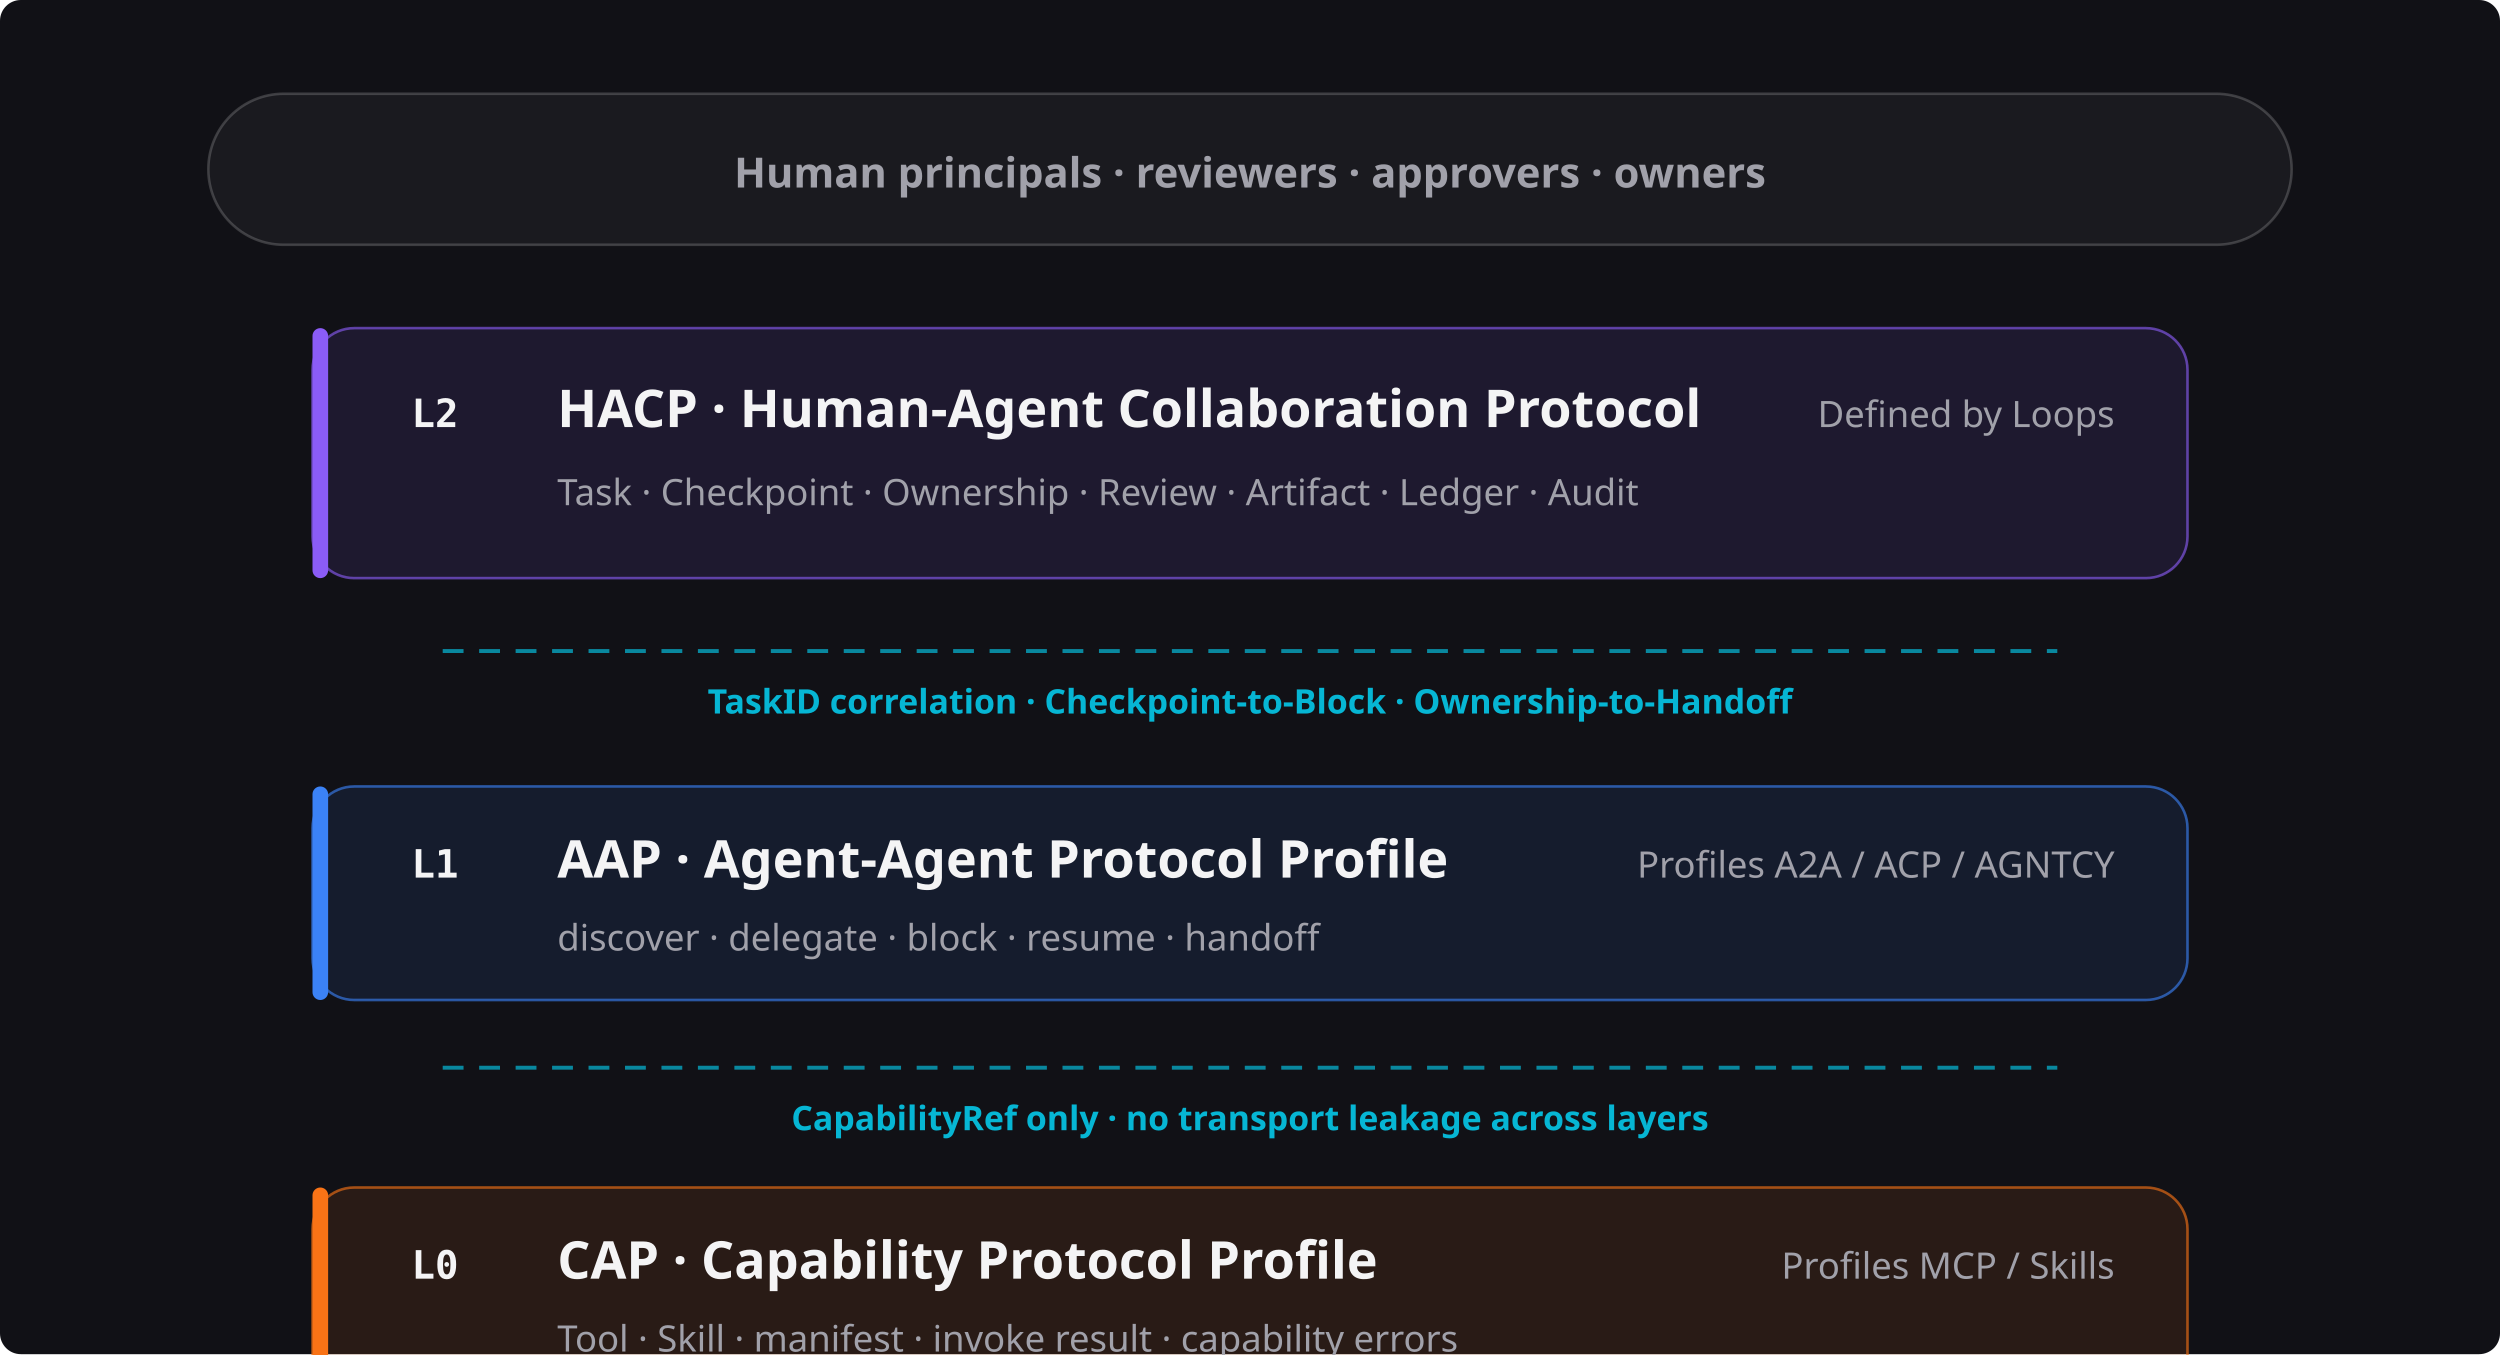
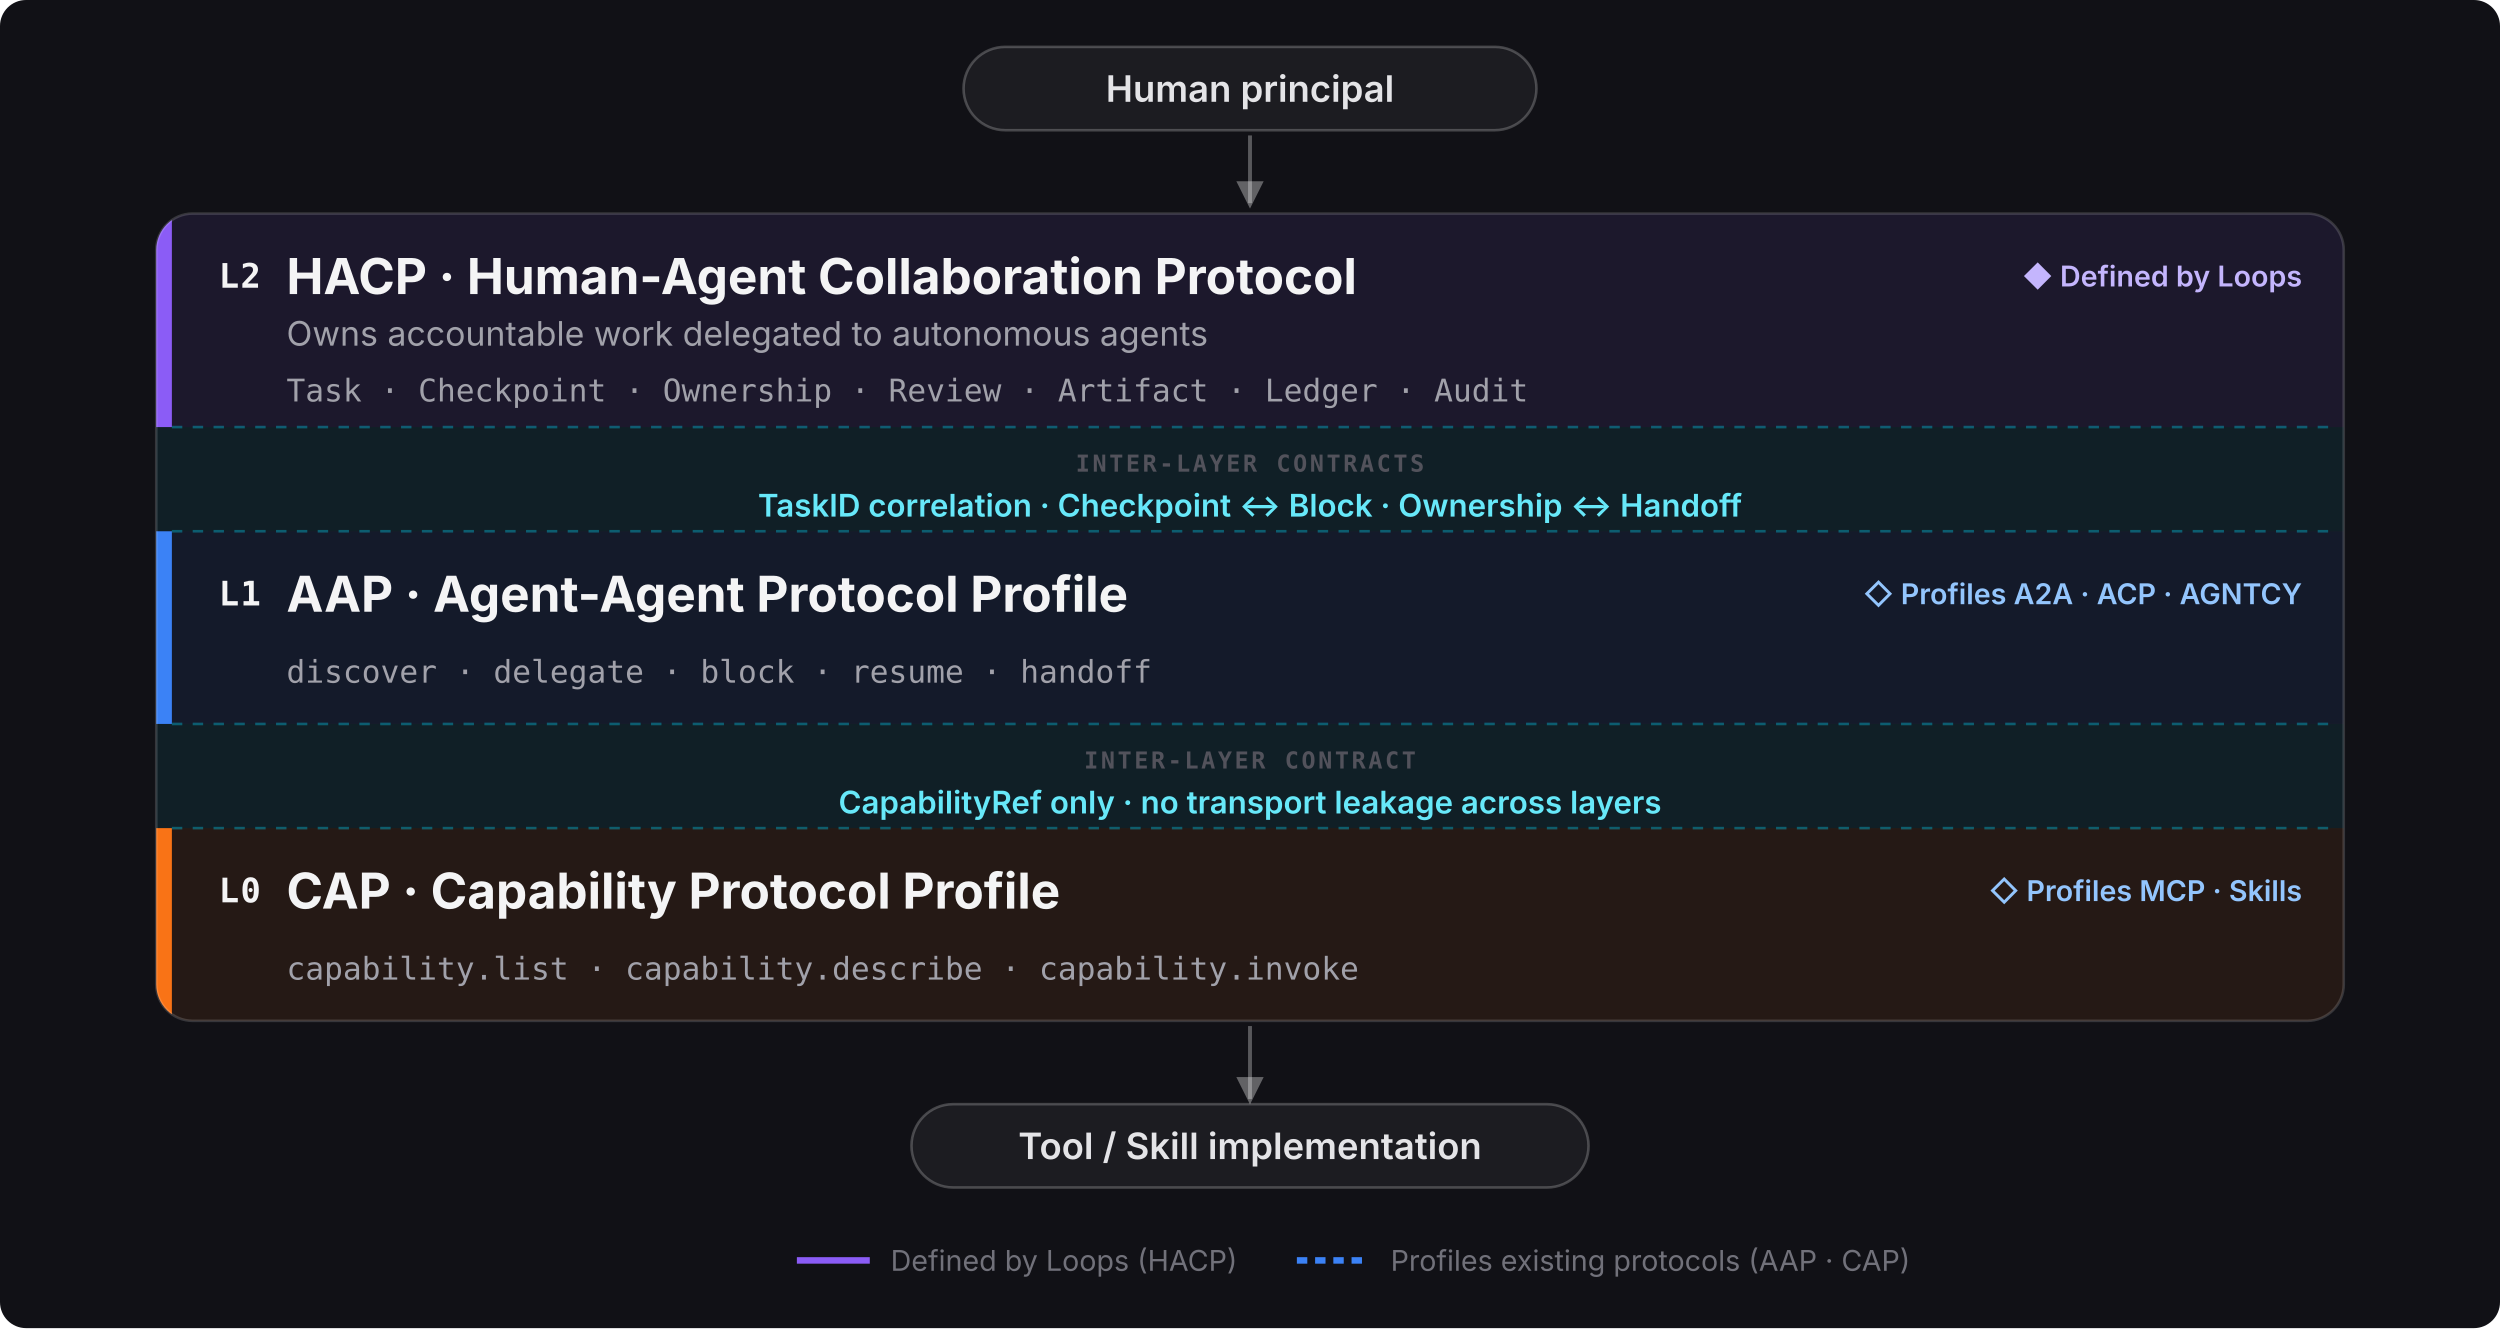
- <svg xmlns="http://www.w3.org/2000/svg" width="960" height="520" viewBox="0 0 960 520" fill="none" role="img" aria-labelledby="stack-title stack-desc">
+ <svg xmlns="http://www.w3.org/2000/svg" width="960" height="510" viewBox="0 0 960 510" fill="none" role="img" aria-labelledby="st-title st-desc">
+   <defs>
+     <clipPath id="stack-clip">
+       <rect x="60" y="82" width="840" height="310" rx="14" />
+     </clipPath>
+     <marker id="st-arrow" viewBox="0 0 10 10" refX="8" refY="5" markerWidth="7" markerHeight="7" orient="auto">
+       <path d="M0,0 L10,5 L0,10 z" fill="rgba(255,255,255,0.34)" />
+     </marker>
+   </defs>
  <style>
-     .bg { fill: #111116; }
-     .actor { fill: rgba(255,255,255,.04); stroke: rgba(255,255,255,.18); }
-     .actor-label { fill: #a1a1aa; font: 650 16px system-ui, sans-serif; }
-     .l2-fill { fill: rgba(139,92,246,.11); stroke: rgba(139,92,246,.62); }
-     .l1-fill { fill: rgba(59,130,246,.105); stroke: rgba(59,130,246,.62); }
-     .l0-fill { fill: rgba(249,115,22,.105); stroke: rgba(249,115,22,.62); }
-     .l2-solid { fill: #8b5cf6; }
-     .l1-solid { fill: #3b82f6; }
-     .l0-solid { fill: #f97316; }
-     .layer-kicker { fill: #f4f4f5; font: 760 15px ui-monospace, SFMono-Regular, Menlo, monospace; }
-     .layer-title { fill: #f4f4f5; font: 760 20px system-ui, sans-serif; }
-     .layer-copy, .layer-tag { fill: #a1a1aa; font: 14px system-ui, sans-serif; }
-     .contract-line { stroke: #06b6d4; stroke-width: 1.5; stroke-dasharray: 8 6; opacity: .72; }
-     .contract-label { fill: #06b6d4; font: 650 13px system-ui, sans-serif; }
+     .st-bg { fill: #111116; }
+     .st-actor { fill: rgba(255,255,255,0.05); stroke: rgba(255,255,255,0.22); stroke-width: 1; }
+     .st-actor-t { fill: #e4e4e7; font: 600 14px system-ui, -apple-system, sans-serif; }
+     .st-arrow { stroke: rgba(255,255,255,0.3); stroke-width: 1.5; fill: none; }
+     .st-code { fill: #f4f4f5; font: 800 13px ui-monospace, SFMono-Regular, Menlo, monospace; letter-spacing: 0.5px; }
+     .st-name { fill: #f4f4f5; font: 700 19px system-ui, -apple-system, sans-serif; }
+     .st-role { fill: #a1a1aa; font: 400 13px system-ui, -apple-system, sans-serif; }
+     .st-objs { fill: #a1a1aa; font: 500 12px ui-monospace, SFMono-Regular, Menlo, monospace; }
+     .st-tag-d { fill: #c4b5fd; font: 600 11px system-ui, -apple-system, sans-serif; }
+     .st-tag-p { fill: #93c5fd; font: 600 11px system-ui, -apple-system, sans-serif; }
+     .st-ccap { fill: #52525b; font: 600 9px ui-monospace, SFMono-Regular, Menlo, monospace; letter-spacing: 1px; }
+     .st-ctext { fill: #67e8f9; font: 600 12px system-ui, -apple-system, sans-serif; }
+     .st-leg { fill: #71717a; font: 400 11px system-ui, -apple-system, sans-serif; }
  </style>
-   <rect class="bg" x="0" y="0" width="960" height="520" rx="8" />
-   <rect x="80" y="36" width="800" height="58" rx="29" class="actor" />
-   <text x="480" y="72" text-anchor="middle" class="actor-label">Human principals · reviewers · approvers · owners</text>
-   <rect x="120" y="126" width="720" height="96" rx="16" class="l2-fill" />
-   <rect x="120" y="126" width="6" height="96" rx="3" class="l2-solid" />
-   <text x="158" y="164" class="layer-kicker">L2</text>
-   <text x="214" y="164" class="layer-title">HACP · Human-Agent Collaboration Protocol</text>
-   <text x="214" y="194" class="layer-copy">Task · Checkpoint · Ownership · Review · Artifact · Ledger · Audit</text>
-   <text x="812" y="164" text-anchor="end" class="layer-tag">Defined by Loops</text>
-   <line x1="170" y1="250" x2="790" y2="250" class="contract-line" />
-   <text x="480" y="274" text-anchor="middle" class="contract-label">TaskID correlation · Checkpoint-to-Block · Ownership-to-Handoff</text>
-   <rect x="120" y="302" width="720" height="82" rx="16" class="l1-fill" />
-   <rect x="120" y="302" width="6" height="82" rx="3" class="l1-solid" />
-   <text x="158" y="337" class="layer-kicker">L1</text>
-   <text x="214" y="337" class="layer-title">AAP · Agent-Agent Protocol Profile</text>
-   <text x="214" y="365" class="layer-copy">discover · delegate · block · resume · handoff</text>
-   <text x="812" y="337" text-anchor="end" class="layer-tag">Profiles A2A / ACP / AGNTCY</text>
-   <line x1="170" y1="410" x2="790" y2="410" class="contract-line" />
-   <text x="480" y="434" text-anchor="middle" class="contract-label">CapabilityRef only · no transport leakage across layers</text>
-   <rect x="120" y="456" width="720" height="82" rx="16" class="l0-fill" />
-   <rect x="120" y="456" width="6" height="82" rx="3" class="l0-solid" />
-   <text x="158" y="491" class="layer-kicker">L0</text>
-   <text x="214" y="491" class="layer-title">CAP · Capability Protocol Profile</text>
-   <text x="214" y="519" class="layer-copy">Tool · Skill · manifest · invoke result · capability errors</text>
-   <text x="812" y="491" text-anchor="end" class="layer-tag">Profiles MCP / Skills</text>
+   <rect class="st-bg" x="0" y="0" width="960" height="510" rx="10" />
+   <rect class="st-actor" x="370" y="18" width="220" height="32" rx="16" />
+   <text class="st-actor-t" x="480" y="34" text-anchor="middle" dominant-baseline="central">Human principal</text>
+   <line class="st-arrow" x1="480" y1="52" x2="480" y2="78" marker-end="url(#st-arrow)" />
+   <g clip-path="url(#stack-clip)">
+     <rect x="60" y="82" width="840" height="82" fill="rgba(139,92,246,0.10)" />
+     <rect x="60" y="164" width="840" height="40" fill="rgba(6,182,212,0.085)" />
+     <rect x="60" y="204" width="840" height="74" fill="rgba(59,130,246,0.09)" />
+     <rect x="60" y="278" width="840" height="40" fill="rgba(6,182,212,0.085)" />
+     <rect x="60" y="318" width="840" height="74" fill="rgba(249,115,22,0.09)" />
+     <rect x="60" y="82" width="6" height="82" fill="#8b5cf6" />
+     <rect x="60" y="204" width="6" height="74" fill="#3b82f6" />
+     <rect x="60" y="318" width="6" height="74" fill="#f97316" />
+   </g>
+   <rect x="60" y="82" width="840" height="310" rx="14" fill="none" stroke="rgba(255,255,255,0.16)" stroke-width="1" />
+   <line x1="66" y1="164" x2="894" y2="164" stroke="rgba(6,182,212,0.42)" stroke-width="1" stroke-dasharray="4 4" />
+   <line x1="66" y1="204" x2="894" y2="204" stroke="rgba(6,182,212,0.42)" stroke-width="1" stroke-dasharray="4 4" />
+   <line x1="66" y1="278" x2="894" y2="278" stroke="rgba(6,182,212,0.42)" stroke-width="1" stroke-dasharray="4 4" />
+   <line x1="66" y1="318" x2="894" y2="318" stroke="rgba(6,182,212,0.42)" stroke-width="1" stroke-dasharray="4 4" />
+   <text class="st-code" x="84" y="106" dominant-baseline="central">L2</text>
+   <text class="st-name" x="110" y="106" dominant-baseline="central">HACP · Human-Agent Collaboration Protocol</text>
+   <text class="st-tag-d" x="884" y="106" text-anchor="end" dominant-baseline="central">◆ Defined by Loops</text>
+   <text class="st-role" x="110" y="128" dominant-baseline="central">Owns accountable work delegated to autonomous agents</text>
+   <text class="st-objs" x="110" y="150" dominant-baseline="central">Task · Checkpoint · Ownership · Review · Artifact · Ledger · Audit</text>
+   <text class="st-ccap" x="480" y="178" text-anchor="middle" dominant-baseline="central">INTER-LAYER CONTRACTS</text>
+   <text class="st-ctext" x="480" y="194" text-anchor="middle" dominant-baseline="central">TaskID correlation  ·  Checkpoint ↔ Block  ·  Ownership ↔ Handoff</text>
+   <text class="st-code" x="84" y="228" dominant-baseline="central">L1</text>
+   <text class="st-name" x="110" y="228" dominant-baseline="central">AAP · Agent-Agent Protocol Profile</text>
+   <text class="st-tag-p" x="884" y="228" text-anchor="end" dominant-baseline="central">◇ Profiles A2A · ACP · AGNTCY</text>
+   <text class="st-objs" x="110" y="258" dominant-baseline="central">discover · delegate · block · resume · handoff</text>
+   <text class="st-ccap" x="480" y="292" text-anchor="middle" dominant-baseline="central">INTER-LAYER CONTRACT</text>
+   <text class="st-ctext" x="480" y="308" text-anchor="middle" dominant-baseline="central">CapabilityRef only  ·  no transport leakage across layers</text>
+   <text class="st-code" x="84" y="342" dominant-baseline="central">L0</text>
+   <text class="st-name" x="110" y="342" dominant-baseline="central">CAP · Capability Protocol Profile</text>
+   <text class="st-tag-p" x="884" y="342" text-anchor="end" dominant-baseline="central">◇ Profiles MCP · Skills</text>
+   <text class="st-objs" x="110" y="372" dominant-baseline="central">capability.list · capability.describe · capability.invoke</text>
+   <line class="st-arrow" x1="480" y1="394" x2="480" y2="422" marker-end="url(#st-arrow)" />
+   <rect class="st-actor" x="350" y="424" width="260" height="32" rx="16" />
+   <text class="st-actor-t" x="480" y="440" text-anchor="middle" dominant-baseline="central">Tool / Skill implementation</text>
+   <line x1="306" y1="484" x2="334" y2="484" stroke="#8b5cf6" stroke-width="2.5" />
+   <text class="st-leg" x="342" y="484" dominant-baseline="central">Defined by Loops (HACP)</text>
+   <line x1="498" y1="484" x2="526" y2="484" stroke="#3b82f6" stroke-width="2.5" stroke-dasharray="4 3" />
+   <text class="st-leg" x="534" y="484" dominant-baseline="central">Profiles existing protocols (AAP · CAP)</text>
</svg>
